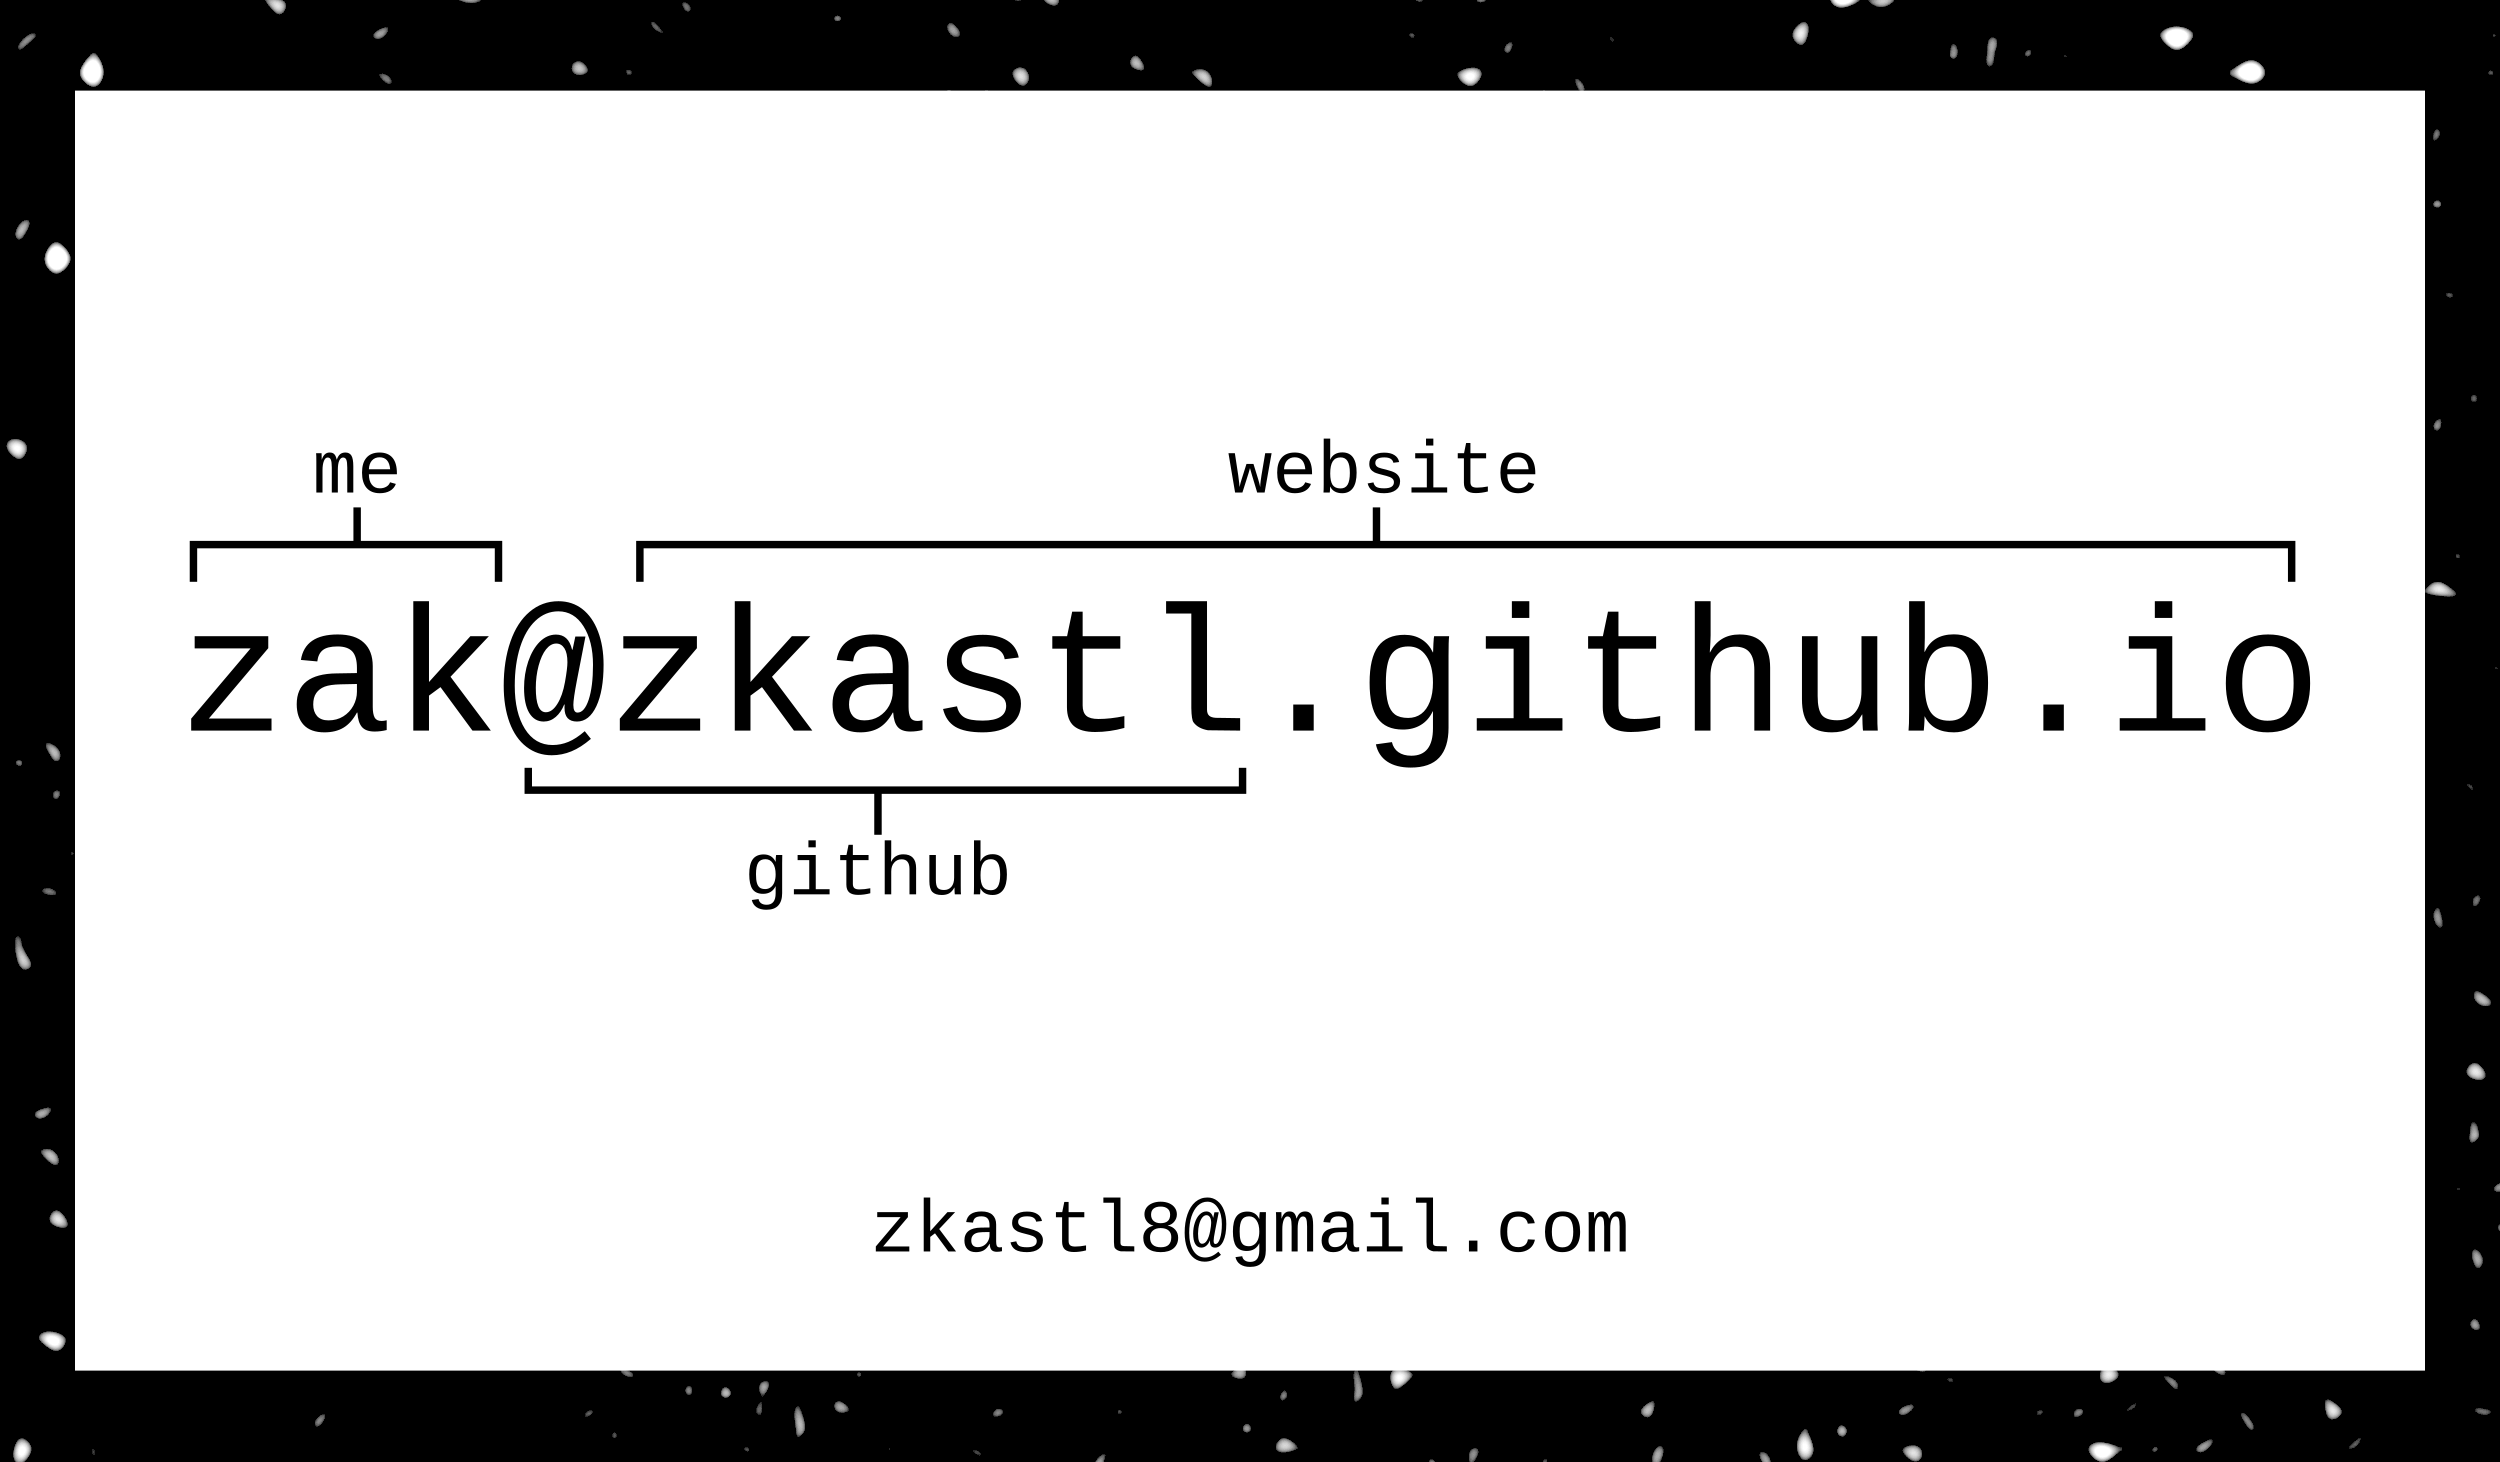
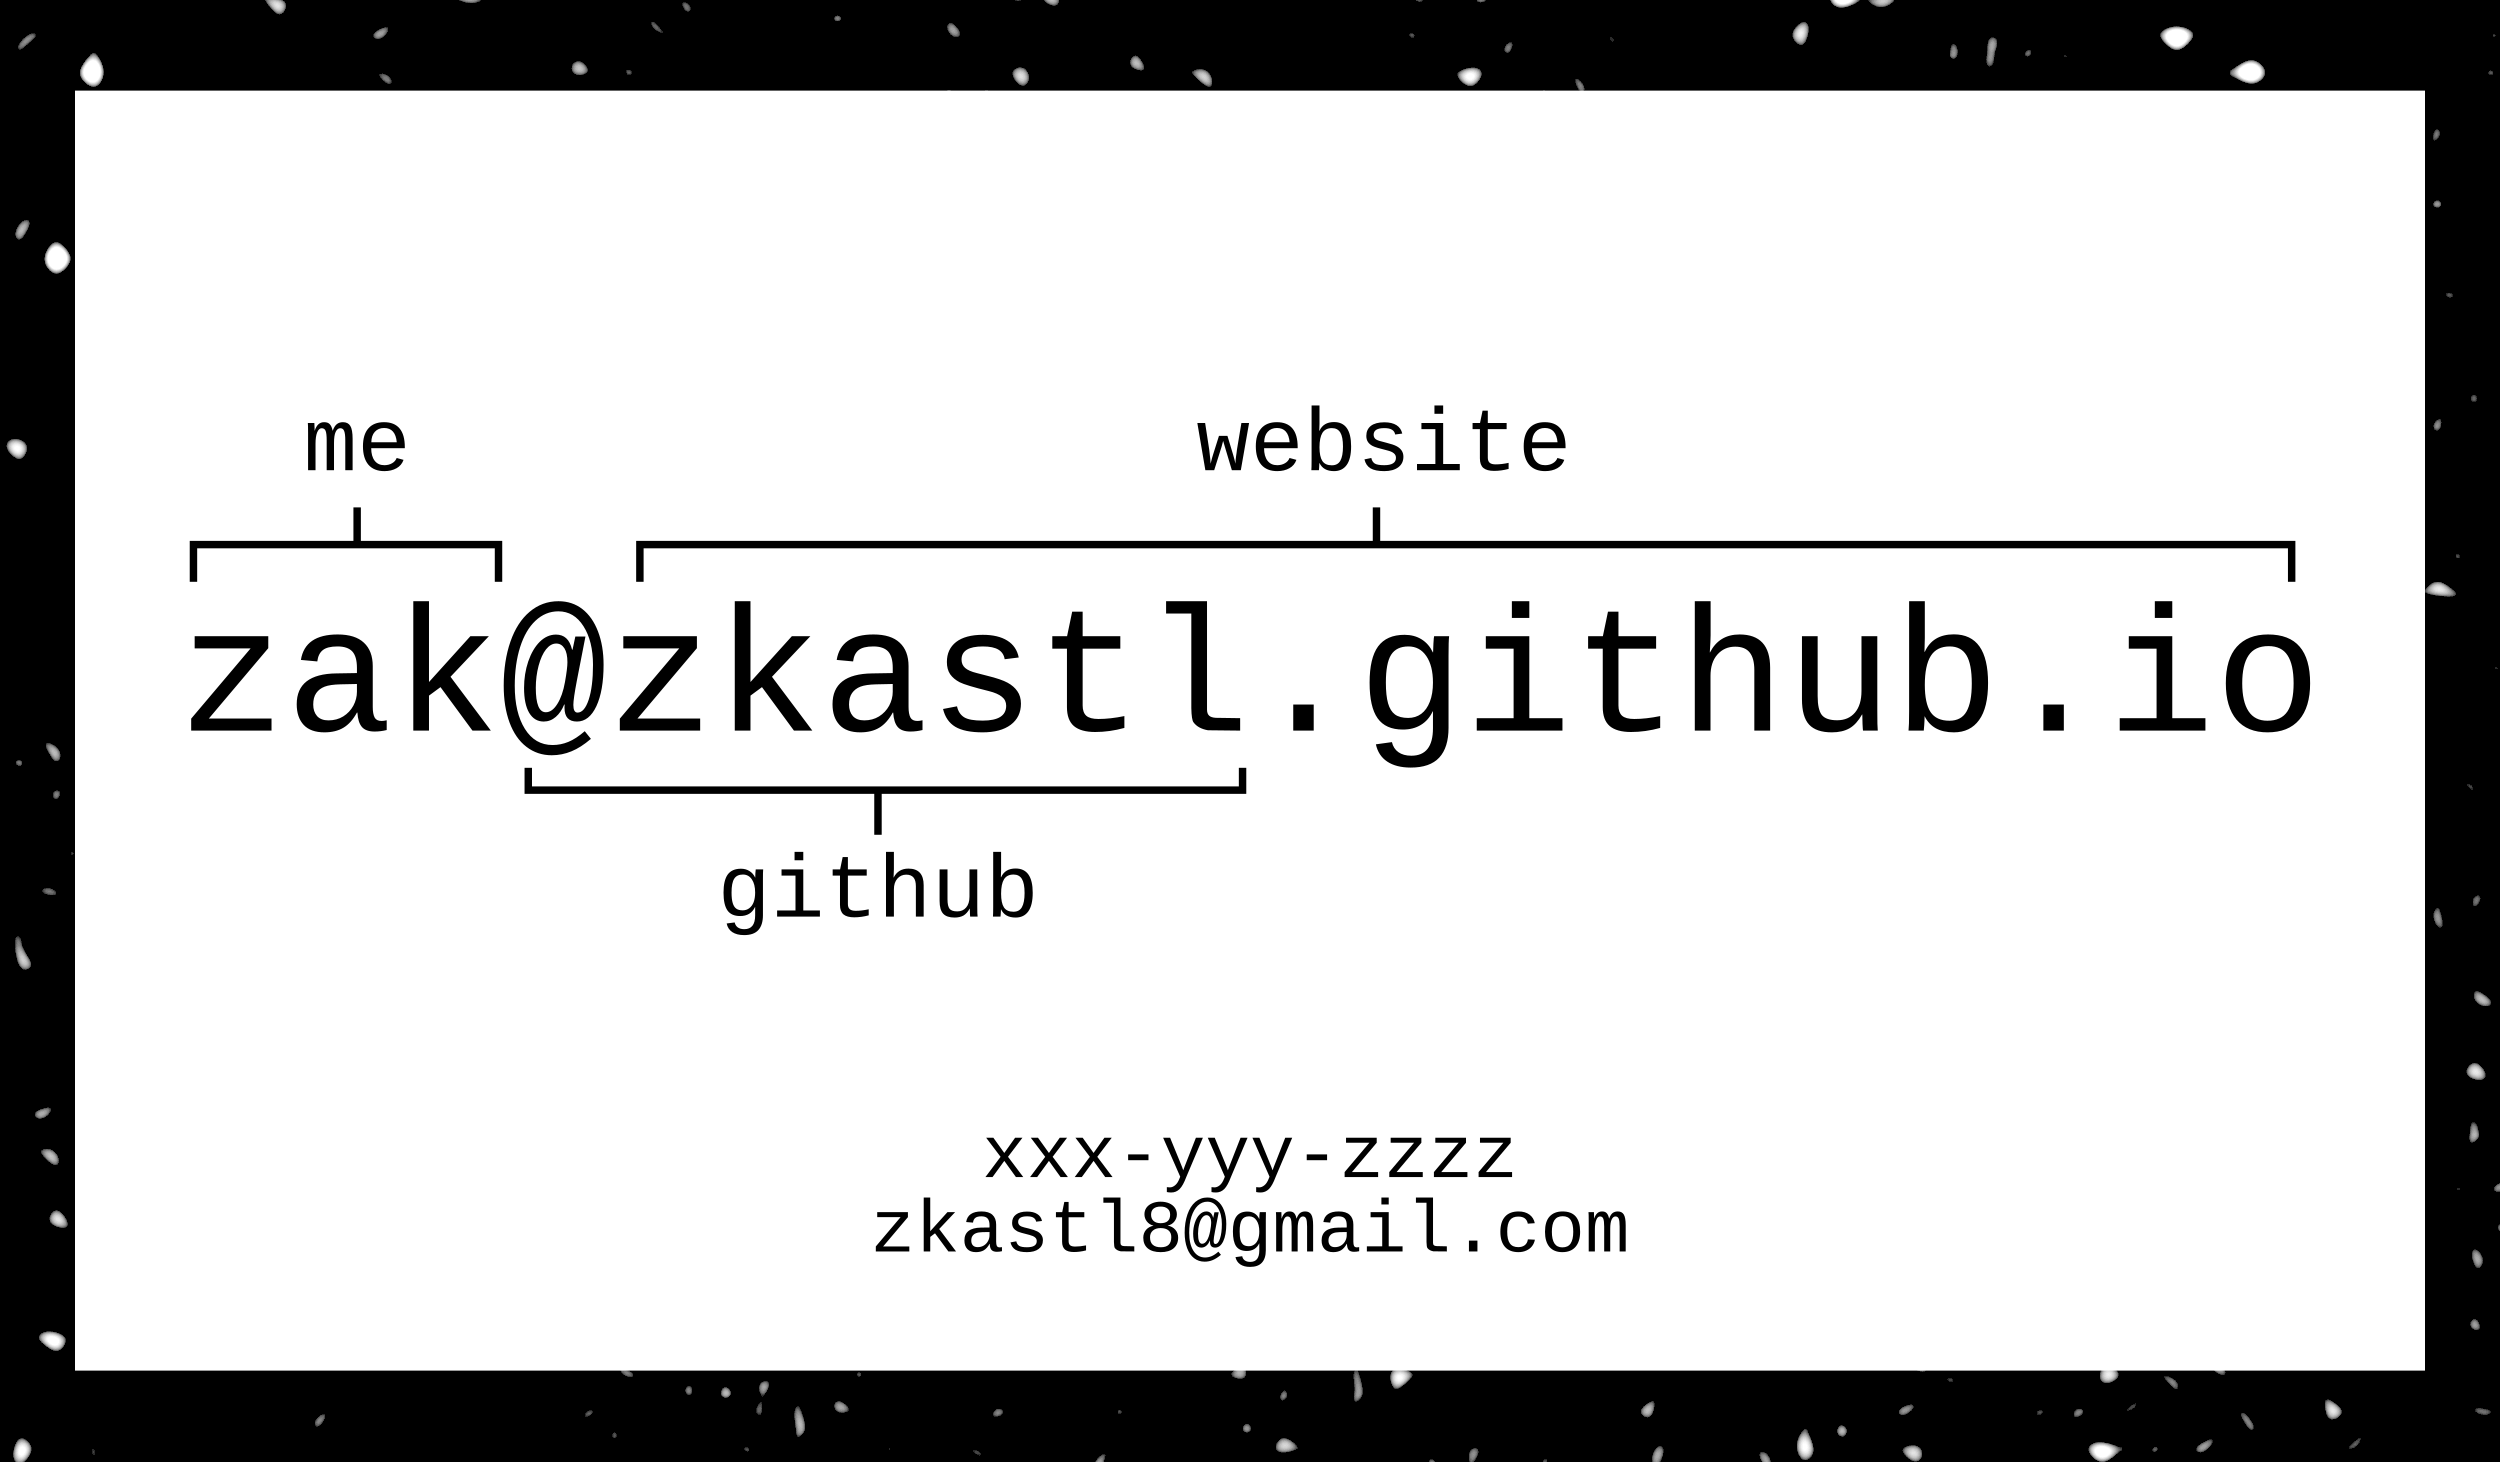
<svg xmlns="http://www.w3.org/2000/svg" viewBox="0 0 336 192" width="1083" height="633">
  <style>
    .label-font {
+       font-family: "Courier New", Courier, monospace;
+       font-size: 12px;
+     }    
+     .contact-font {
      font-family: "Courier New", Courier, monospace;
      font-size: 10px;
    }
    .email-font {
      font-family: "Courier New", Courier, monospace;
      font-size: 24px;
    }
    text {
      text-anchor: middle;
    }
  </style>
  <defs>
    <filter id="coolEffect">
      <feTurbulence baseFrequency="0.2" />
      <feColorMatrix values="0 0 0 9 -4                                 0 0 0 9 -4                                 0 0 0 9 -4                                 0 0 0 0 1" />
    </filter>
  </defs>
  <rect width="336" height="192" filter="url(#coolEffect)" />
  <rect x="3%" y="5.2%" width="94%" height="89.6%" fill="white" opacity="100%" />
  <rect x="7%" y="12%" width="86%" height="76%" fill="none" stroke="black" stroke-width="0" />
  <g transform="translate(168, 96)">
    <g fill="none" stroke="black">
      <path name="me path" d="M -142 -20 L -142 -25 L -101 -25 L -101 -20 M -120 -25 L -120 -30" />
      <path name="website_path" d="M -82 -20 L -82 -25 L 140 -25 L 140 -20 M 17 -25 L 17 -30" />
      <path name="github_path" d="M -97 5 L -97 8 L -1 8 L -1 5 M -50 8 L -50 14" />
    </g>
-     <text class="label-font" x="-50" y="22">github</text>
-     <text class="label-font" x="18" y="-32">website</text>
-     <text class="label-font" x="-120" y="-32">me</text>
+     <text class="label-font" x="-120" y="-35">me</text>
+     <text class="label-font" x="18" y="-35">website</text>
+     <text class="label-font" x="-50" y="25">github</text>
    <text class="email-font" x="0" y="0">zak@zkastl.github.io</text>
-     <text class="label-font" x="0" y="70">zkastl8@gmail.com</text>
+     <text class="contact-font" x="0" y="60">xxx-yyy-zzzz</text>
+     <text class="contact-font" x="0" y="70">zkastl8@gmail.com</text>
  </g>
</svg>
